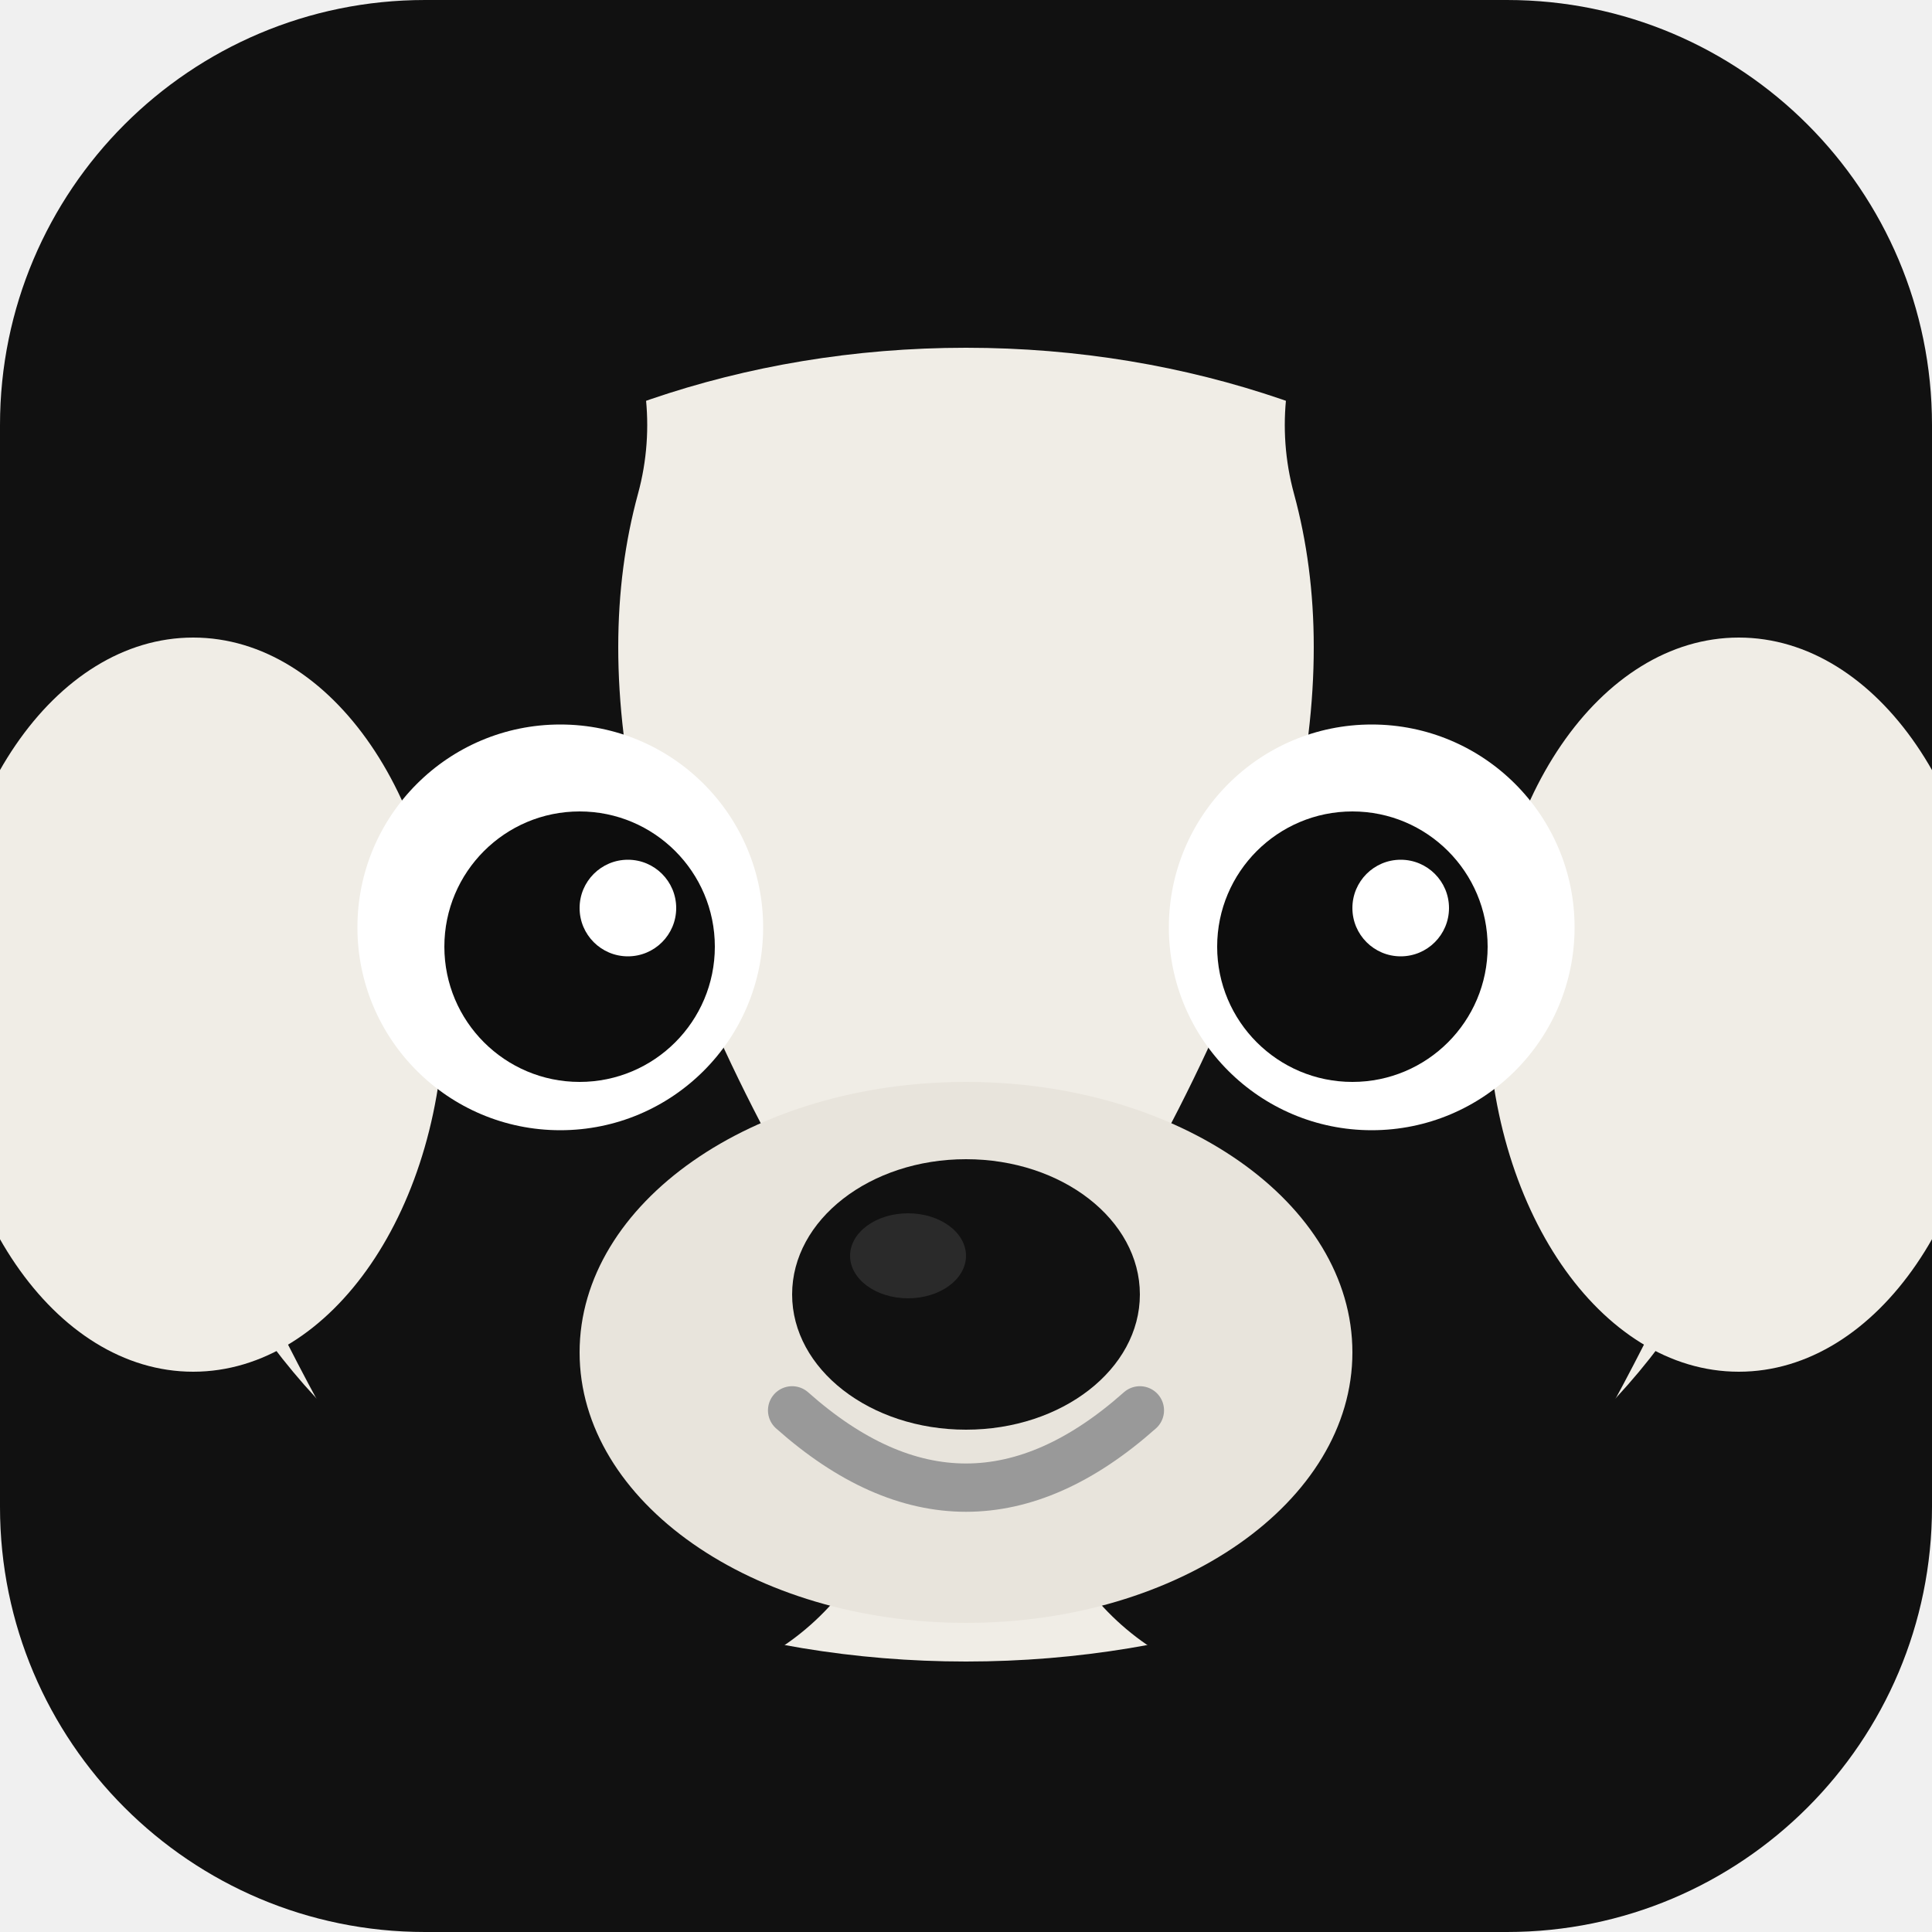
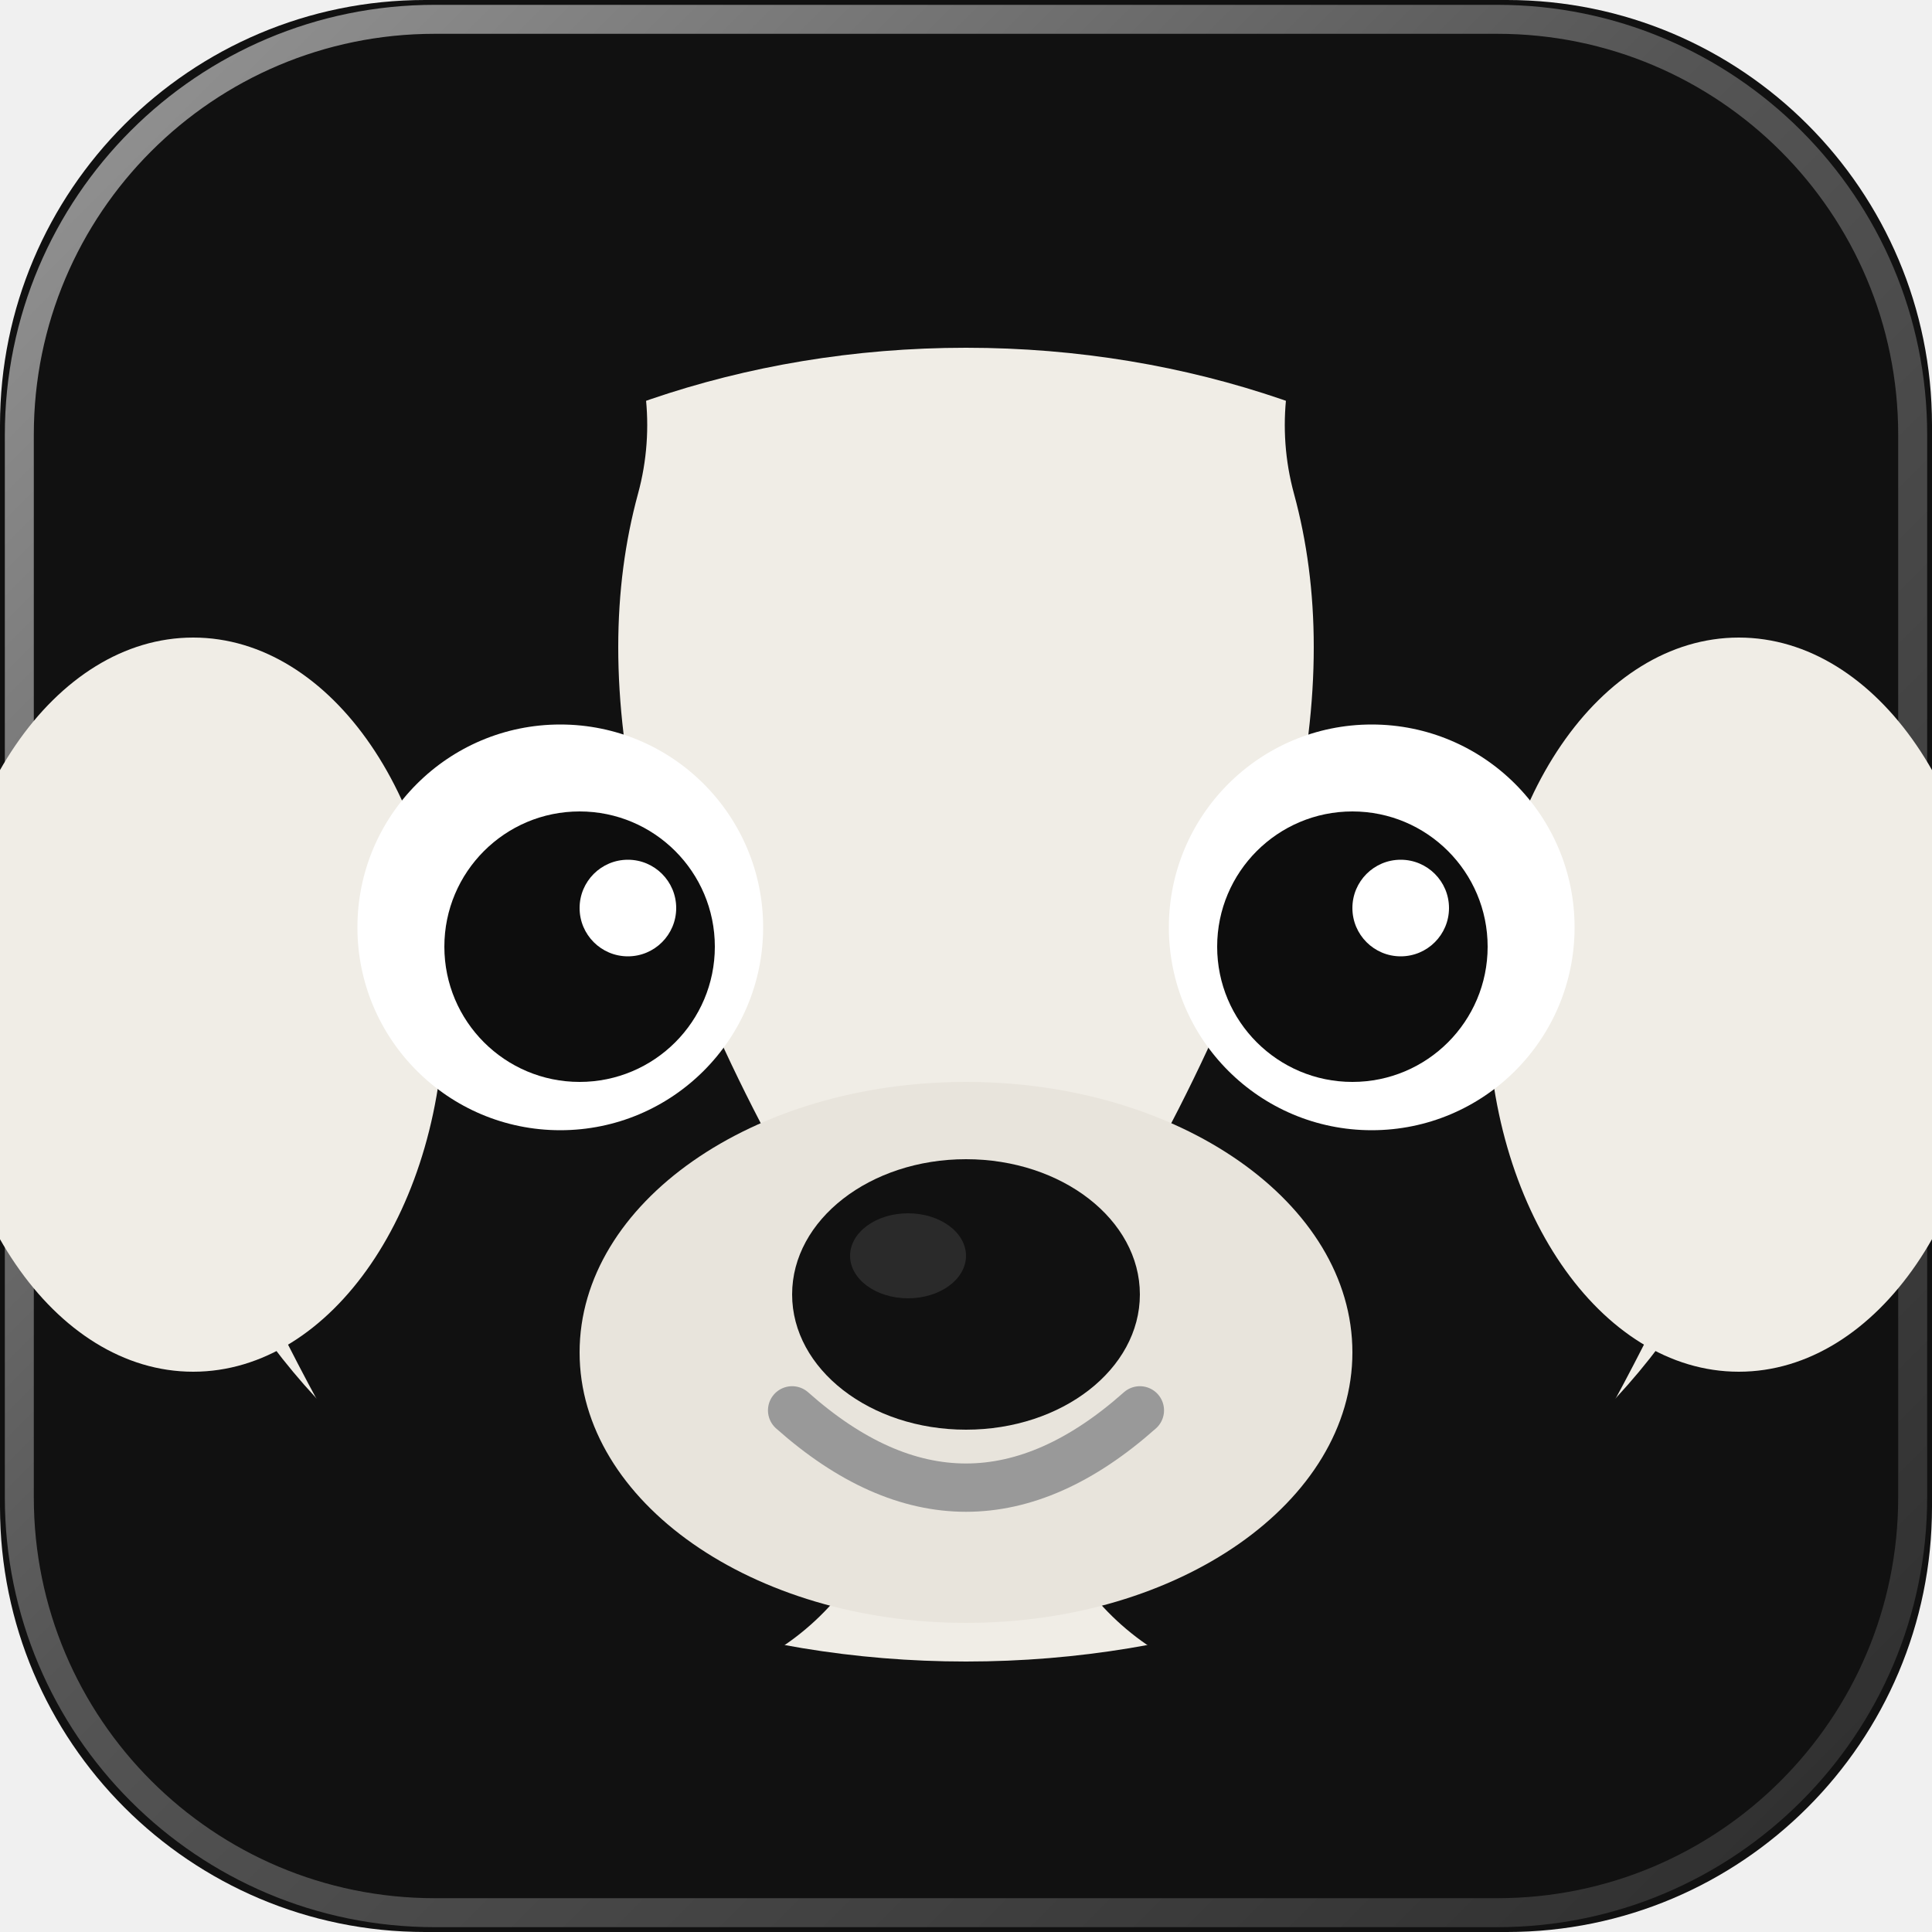
<svg xmlns="http://www.w3.org/2000/svg" width="100" height="100" viewBox="0 0 100 100" fill="none">
+   <defs>
+     <linearGradient id="borderGrad" x1="0" y1="0" x2="100" y2="100" gradientUnits="userSpaceOnUse">
+       <stop offset="0%" stop-color="#999" />
+       <stop offset="45%" stop-color="#555" />
+       <stop offset="100%" stop-color="#2c2c2c" />
+     </linearGradient>
+   </defs>
  <rect width="100" height="100" rx="22" fill="#111" />
+   <rect x="1" y="1" width="98" height="98" rx="21.5" fill="none" stroke="url(#borderGrad)" stroke-width="1.5" />
  <ellipse cx="50" cy="52" rx="42" ry="34" fill="#F0EDE6" />
  <ellipse cx="19" cy="24" rx="12" ry="11" fill="#777" />
  <ellipse cx="81" cy="24" rx="12" ry="11" fill="#777" />
  <ellipse cx="19" cy="25" rx="7" ry="6.5" fill="#aaa" />
  <ellipse cx="81" cy="25" rx="7" ry="6.5" fill="#aaa" />
  <path d="M 33 74 Q 24 60 20 46 Q 17 33 20 22" stroke="#111" stroke-width="27" stroke-linecap="round" fill="none" />
  <path d="M 67 74 Q 76 60 80 46 Q 83 33 80 22" stroke="#111" stroke-width="27" stroke-linecap="round" fill="none" />
  <ellipse cx="50" cy="40" rx="10" ry="18" fill="#F0EDE6" />
  <ellipse cx="10" cy="52" rx="13" ry="19" fill="#F0EDE6" />
  <ellipse cx="90" cy="52" rx="13" ry="19" fill="#F0EDE6" />
  <ellipse cx="50" cy="70" rx="20" ry="14" fill="#E8E4DC" />
  <circle cx="29" cy="48" r="10.5" fill="white" />
  <circle cx="71" cy="48" r="10.5" fill="white" />
  <circle cx="30" cy="49" r="7" fill="#0d0d0d" />
  <circle cx="70" cy="49" r="7" fill="#0d0d0d" />
  <circle cx="32.5" cy="47" r="2.5" fill="white" />
  <circle cx="72.5" cy="47" r="2.5" fill="white" />
  <ellipse cx="50" cy="67" rx="9" ry="7" fill="#111" />
  <ellipse cx="47" cy="65" rx="3" ry="2.2" fill="#2a2a2a" />
  <path d="M 41 73 Q 50 81 59 73" stroke="#999" stroke-width="2.5" stroke-linecap="round" fill="none" />
</svg>
